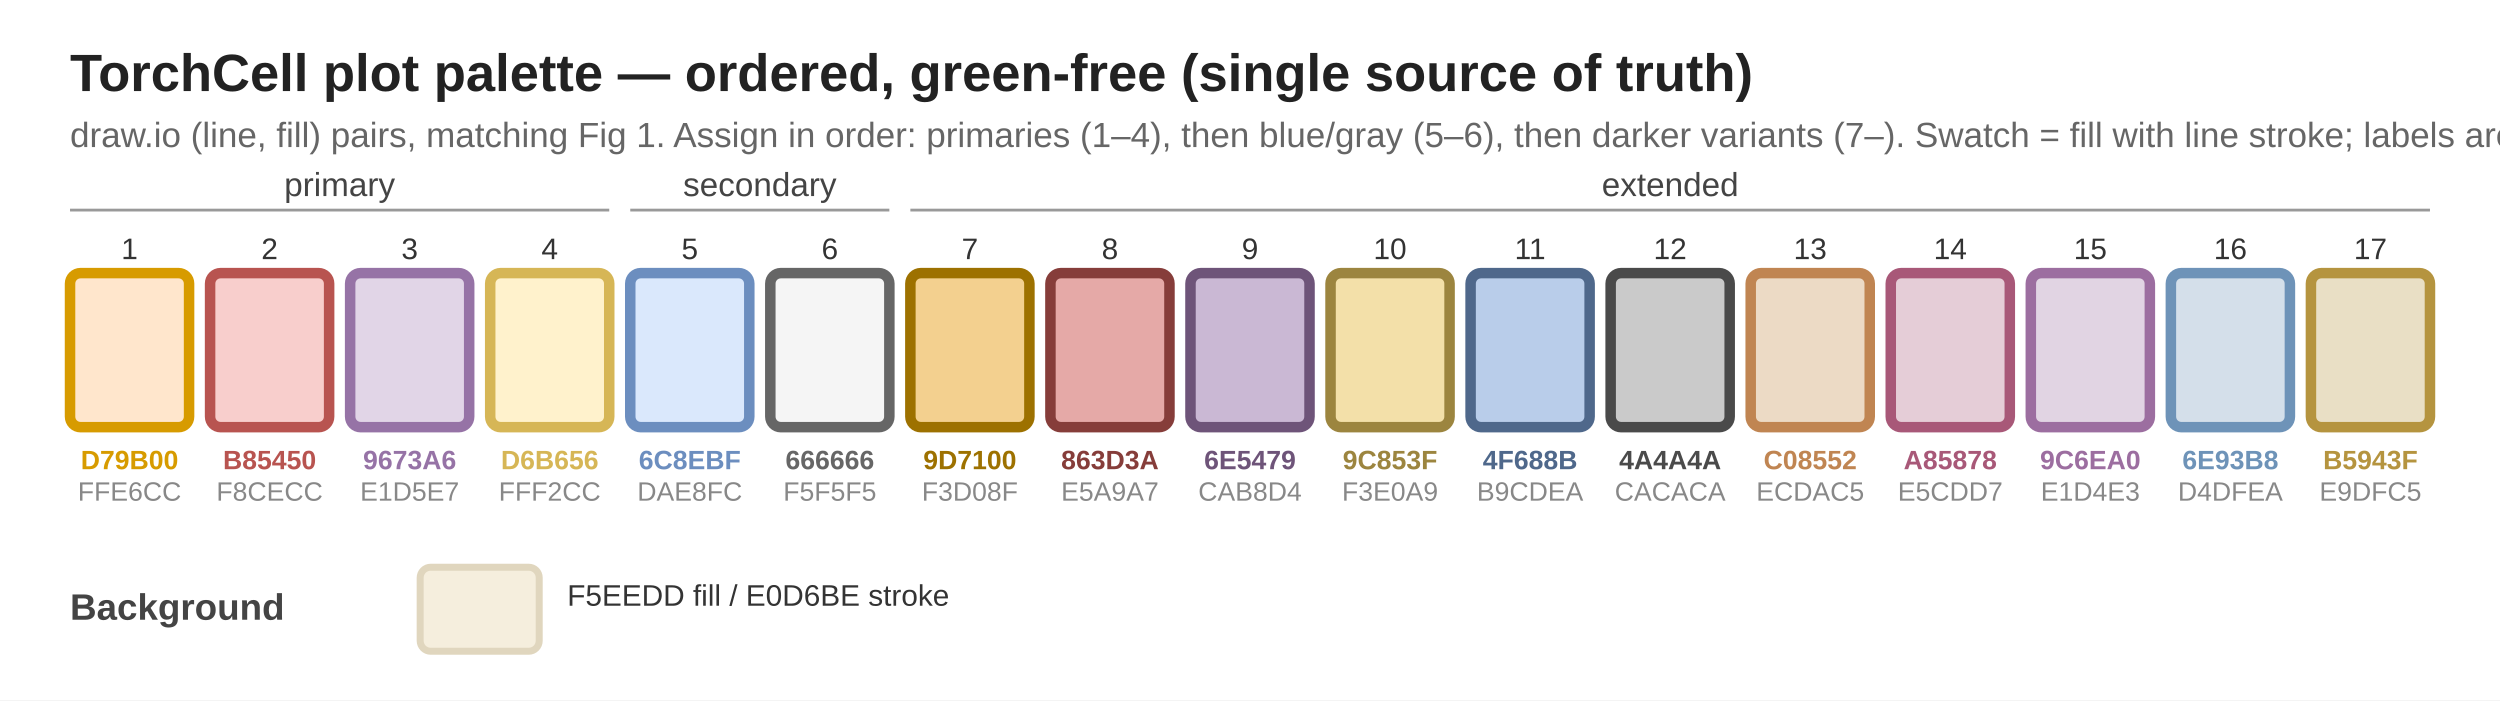
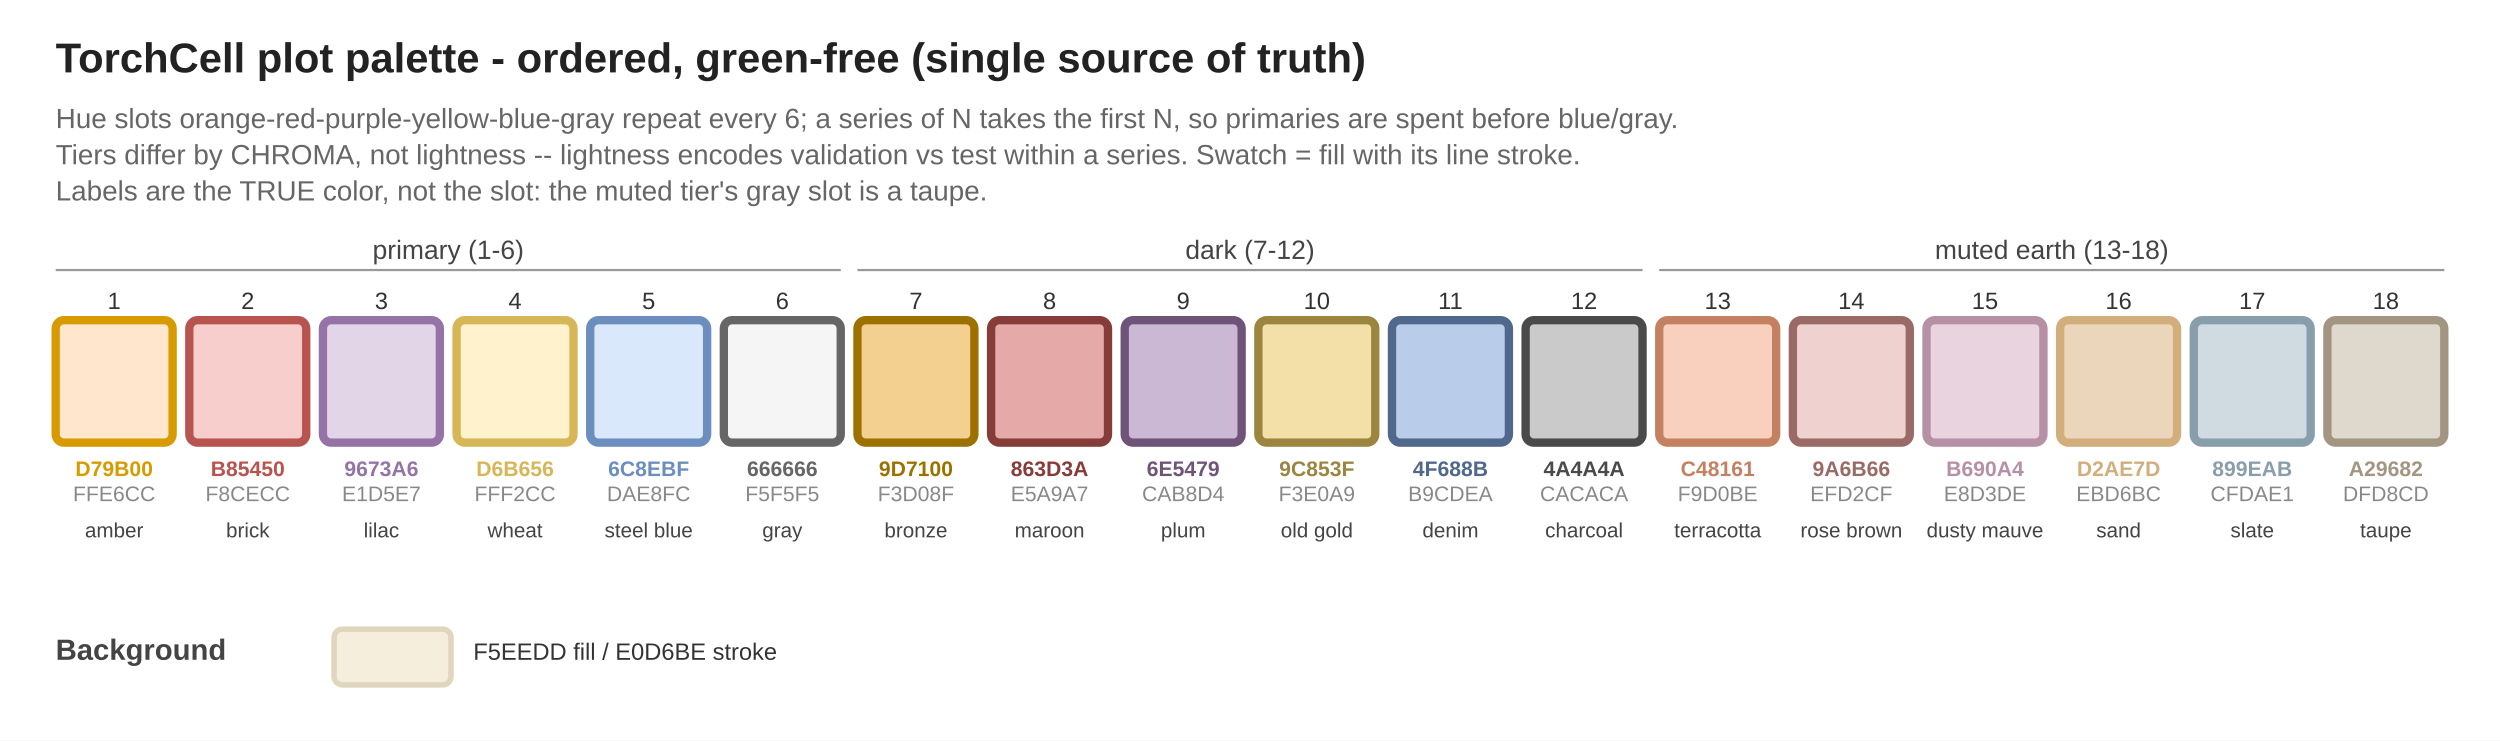
- <svg xmlns="http://www.w3.org/2000/svg" width="714" height="200" viewBox="0 0 714 200" font-family="Arial, DejaVu Sans, sans-serif">
-   <rect x="0" y="0" width="714" height="200" fill="white" />
-   <text x="20" y="26" font-size="15" font-weight="bold" fill="#222">TorchCell plot palette — ordered, green-free (single source of truth)</text>
-   <text x="20" y="42" font-size="10" fill="#666">draw.io (line, fill) pairs, matching Fig 1. Assign in order: primaries (1–4), then blue/gray (5–6), then darker variants (7–). Swatch = fill with line stroke; labels are LINE / fill.</text>
-   <line x1="20" y1="60" x2="174" y2="60" stroke="#999" stroke-width="0.8" />
-   <text x="97" y="56" font-size="9.5" text-anchor="middle" fill="#444">primary</text>
-   <line x1="180" y1="60" x2="254" y2="60" stroke="#999" stroke-width="0.8" />
-   <text x="217" y="56" font-size="9.5" text-anchor="middle" fill="#444">secondary</text>
-   <line x1="260" y1="60" x2="694" y2="60" stroke="#999" stroke-width="0.8" />
-   <text x="477" y="56" font-size="9.5" text-anchor="middle" fill="#444">extended</text>
-   <text x="37" y="74" font-size="8.5" text-anchor="middle" fill="#333">1</text>
-   <rect x="20" y="78" width="34" height="44" rx="3" fill="#FFE6CC" stroke="#D79B00" stroke-width="3" />
-   <text x="37" y="134" font-size="7.6" text-anchor="middle" font-weight="bold" fill="#D79B00">D79B00</text>
-   <text x="37" y="143" font-size="7.6" text-anchor="middle" fill="#888">FFE6CC</text>
-   <text x="77" y="74" font-size="8.5" text-anchor="middle" fill="#333">2</text>
-   <rect x="60" y="78" width="34" height="44" rx="3" fill="#F8CECC" stroke="#B85450" stroke-width="3" />
-   <text x="77" y="134" font-size="7.6" text-anchor="middle" font-weight="bold" fill="#B85450">B85450</text>
-   <text x="77" y="143" font-size="7.6" text-anchor="middle" fill="#888">F8CECC</text>
-   <text x="117" y="74" font-size="8.5" text-anchor="middle" fill="#333">3</text>
-   <rect x="100" y="78" width="34" height="44" rx="3" fill="#E1D5E7" stroke="#9673A6" stroke-width="3" />
-   <text x="117" y="134" font-size="7.6" text-anchor="middle" font-weight="bold" fill="#9673A6">9673A6</text>
-   <text x="117" y="143" font-size="7.6" text-anchor="middle" fill="#888">E1D5E7</text>
-   <text x="157" y="74" font-size="8.5" text-anchor="middle" fill="#333">4</text>
-   <rect x="140" y="78" width="34" height="44" rx="3" fill="#FFF2CC" stroke="#D6B656" stroke-width="3" />
-   <text x="157" y="134" font-size="7.6" text-anchor="middle" font-weight="bold" fill="#D6B656">D6B656</text>
-   <text x="157" y="143" font-size="7.6" text-anchor="middle" fill="#888">FFF2CC</text>
-   <text x="197" y="74" font-size="8.5" text-anchor="middle" fill="#333">5</text>
-   <rect x="180" y="78" width="34" height="44" rx="3" fill="#DAE8FC" stroke="#6C8EBF" stroke-width="3" />
-   <text x="197" y="134" font-size="7.6" text-anchor="middle" font-weight="bold" fill="#6C8EBF">6C8EBF</text>
-   <text x="197" y="143" font-size="7.6" text-anchor="middle" fill="#888">DAE8FC</text>
-   <text x="237" y="74" font-size="8.5" text-anchor="middle" fill="#333">6</text>
-   <rect x="220" y="78" width="34" height="44" rx="3" fill="#F5F5F5" stroke="#666666" stroke-width="3" />
-   <text x="237" y="134" font-size="7.6" text-anchor="middle" font-weight="bold" fill="#666666">666666</text>
-   <text x="237" y="143" font-size="7.6" text-anchor="middle" fill="#888">F5F5F5</text>
-   <text x="277" y="74" font-size="8.5" text-anchor="middle" fill="#333">7</text>
-   <rect x="260" y="78" width="34" height="44" rx="3" fill="#F3D08F" stroke="#9D7100" stroke-width="3" />
-   <text x="277" y="134" font-size="7.6" text-anchor="middle" font-weight="bold" fill="#9D7100">9D7100</text>
-   <text x="277" y="143" font-size="7.6" text-anchor="middle" fill="#888">F3D08F</text>
-   <text x="317" y="74" font-size="8.5" text-anchor="middle" fill="#333">8</text>
-   <rect x="300" y="78" width="34" height="44" rx="3" fill="#E5A9A7" stroke="#863D3A" stroke-width="3" />
-   <text x="317" y="134" font-size="7.6" text-anchor="middle" font-weight="bold" fill="#863D3A">863D3A</text>
-   <text x="317" y="143" font-size="7.6" text-anchor="middle" fill="#888">E5A9A7</text>
-   <text x="357" y="74" font-size="8.5" text-anchor="middle" fill="#333">9</text>
-   <rect x="340" y="78" width="34" height="44" rx="3" fill="#CAB8D4" stroke="#6E5479" stroke-width="3" />
-   <text x="357" y="134" font-size="7.6" text-anchor="middle" font-weight="bold" fill="#6E5479">6E5479</text>
-   <text x="357" y="143" font-size="7.6" text-anchor="middle" fill="#888">CAB8D4</text>
-   <text x="397" y="74" font-size="8.5" text-anchor="middle" fill="#333">10</text>
-   <rect x="380" y="78" width="34" height="44" rx="3" fill="#F3E0A9" stroke="#9C853F" stroke-width="3" />
-   <text x="397" y="134" font-size="7.6" text-anchor="middle" font-weight="bold" fill="#9C853F">9C853F</text>
-   <text x="397" y="143" font-size="7.6" text-anchor="middle" fill="#888">F3E0A9</text>
-   <text x="437" y="74" font-size="8.5" text-anchor="middle" fill="#333">11</text>
-   <rect x="420" y="78" width="34" height="44" rx="3" fill="#B9CDEA" stroke="#4F688B" stroke-width="3" />
-   <text x="437" y="134" font-size="7.6" text-anchor="middle" font-weight="bold" fill="#4F688B">4F688B</text>
-   <text x="437" y="143" font-size="7.6" text-anchor="middle" fill="#888">B9CDEA</text>
-   <text x="477" y="74" font-size="8.5" text-anchor="middle" fill="#333">12</text>
-   <rect x="460" y="78" width="34" height="44" rx="3" fill="#CACACA" stroke="#4A4A4A" stroke-width="3" />
-   <text x="477" y="134" font-size="7.6" text-anchor="middle" font-weight="bold" fill="#4A4A4A">4A4A4A</text>
-   <text x="477" y="143" font-size="7.6" text-anchor="middle" fill="#888">CACACA</text>
-   <text x="517" y="74" font-size="8.5" text-anchor="middle" fill="#333">13</text>
-   <rect x="500" y="78" width="34" height="44" rx="3" fill="#ECDAC5" stroke="#C08552" stroke-width="3" />
-   <text x="517" y="134" font-size="7.6" text-anchor="middle" font-weight="bold" fill="#C08552">C08552</text>
-   <text x="517" y="143" font-size="7.6" text-anchor="middle" fill="#888">ECDAC5</text>
-   <text x="557" y="74" font-size="8.5" text-anchor="middle" fill="#333">14</text>
-   <rect x="540" y="78" width="34" height="44" rx="3" fill="#E5CDD7" stroke="#A85878" stroke-width="3" />
-   <text x="557" y="134" font-size="7.6" text-anchor="middle" font-weight="bold" fill="#A85878">A85878</text>
-   <text x="557" y="143" font-size="7.6" text-anchor="middle" fill="#888">E5CDD7</text>
-   <text x="597" y="74" font-size="8.5" text-anchor="middle" fill="#333">15</text>
-   <rect x="580" y="78" width="34" height="44" rx="3" fill="#E1D4E3" stroke="#9C6EA0" stroke-width="3" />
-   <text x="597" y="134" font-size="7.6" text-anchor="middle" font-weight="bold" fill="#9C6EA0">9C6EA0</text>
-   <text x="597" y="143" font-size="7.6" text-anchor="middle" fill="#888">E1D4E3</text>
-   <text x="637" y="74" font-size="8.5" text-anchor="middle" fill="#333">16</text>
-   <rect x="620" y="78" width="34" height="44" rx="3" fill="#D4DFEA" stroke="#6E93B8" stroke-width="3" />
-   <text x="637" y="134" font-size="7.6" text-anchor="middle" font-weight="bold" fill="#6E93B8">6E93B8</text>
-   <text x="637" y="143" font-size="7.6" text-anchor="middle" fill="#888">D4DFEA</text>
-   <text x="677" y="74" font-size="8.5" text-anchor="middle" fill="#333">17</text>
-   <rect x="660" y="78" width="34" height="44" rx="3" fill="#E9DFC5" stroke="#B5943F" stroke-width="3" />
-   <text x="677" y="134" font-size="7.6" text-anchor="middle" font-weight="bold" fill="#B5943F">B5943F</text>
-   <text x="677" y="143" font-size="7.6" text-anchor="middle" fill="#888">E9DFC5</text>
-   <text x="20" y="177" font-size="10.5" font-weight="bold" fill="#444">Background</text>
-   <rect x="120" y="162" width="34" height="24" rx="3" fill="#F5EEDD" stroke="#E0D6BE" stroke-width="2" />
-   <text x="162" y="173" font-size="8.5" fill="#333">F5EEDD fill / E0D6BE stroke</text>
+ <svg xmlns="http://www.w3.org/2000/svg" width="898" height="266" viewBox="0 0 898 266" font-family="Arial, DejaVu Sans, sans-serif">
+   <rect x="0" y="0" width="898" height="266" fill="white" />
+   <text x="20" y="26" font-size="15" font-weight="bold" fill="#222">TorchCell plot palette - ordered, green-free (single source of truth)</text>
+   <text x="20" y="46" font-size="10" fill="#666">Hue slots orange-red-purple-yellow-blue-gray repeat every 6; a series of N takes the first N, so primaries are spent before blue/gray.</text>
+   <text x="20" y="59" font-size="10" fill="#666">Tiers differ by CHROMA, not lightness -- lightness encodes validation vs test within a series. Swatch = fill with its line stroke.</text>
+   <text x="20" y="72" font-size="10" fill="#666">Labels are the TRUE color, not the slot: the muted tier's gray slot is a taupe.</text>
+   <line x1="20" y1="97" x2="302" y2="97" stroke="#999" stroke-width="0.8" />
+   <text x="161" y="93" font-size="9.5" text-anchor="middle" fill="#444">primary (1-6)</text>
+   <line x1="308" y1="97" x2="590" y2="97" stroke="#999" stroke-width="0.8" />
+   <text x="449" y="93" font-size="9.5" text-anchor="middle" fill="#444">dark (7-12)</text>
+   <line x1="596" y1="97" x2="878" y2="97" stroke="#999" stroke-width="0.8" />
+   <text x="737" y="93" font-size="9.5" text-anchor="middle" fill="#444">muted earth (13-18)</text>
+   <text x="41" y="111" font-size="8.5" text-anchor="middle" fill="#333">1</text>
+   <rect x="20" y="115" width="42" height="44" rx="3" fill="#FFE6CC" stroke="#D79B00" stroke-width="3" />
+   <text x="41" y="171" font-size="7.6" text-anchor="middle" font-weight="bold" fill="#D79B00">D79B00</text>
+   <text x="41" y="180" font-size="7.6" text-anchor="middle" fill="#888">FFE6CC</text>
+   <text x="41" y="193" font-size="7.4" text-anchor="middle" fill="#444">amber</text>
+   <text x="89" y="111" font-size="8.5" text-anchor="middle" fill="#333">2</text>
+   <rect x="68" y="115" width="42" height="44" rx="3" fill="#F8CECC" stroke="#B85450" stroke-width="3" />
+   <text x="89" y="171" font-size="7.6" text-anchor="middle" font-weight="bold" fill="#B85450">B85450</text>
+   <text x="89" y="180" font-size="7.6" text-anchor="middle" fill="#888">F8CECC</text>
+   <text x="89" y="193" font-size="7.4" text-anchor="middle" fill="#444">brick</text>
+   <text x="137" y="111" font-size="8.5" text-anchor="middle" fill="#333">3</text>
+   <rect x="116" y="115" width="42" height="44" rx="3" fill="#E1D5E7" stroke="#9673A6" stroke-width="3" />
+   <text x="137" y="171" font-size="7.6" text-anchor="middle" font-weight="bold" fill="#9673A6">9673A6</text>
+   <text x="137" y="180" font-size="7.6" text-anchor="middle" fill="#888">E1D5E7</text>
+   <text x="137" y="193" font-size="7.4" text-anchor="middle" fill="#444">lilac</text>
+   <text x="185" y="111" font-size="8.5" text-anchor="middle" fill="#333">4</text>
+   <rect x="164" y="115" width="42" height="44" rx="3" fill="#FFF2CC" stroke="#D6B656" stroke-width="3" />
+   <text x="185" y="171" font-size="7.6" text-anchor="middle" font-weight="bold" fill="#D6B656">D6B656</text>
+   <text x="185" y="180" font-size="7.6" text-anchor="middle" fill="#888">FFF2CC</text>
+   <text x="185" y="193" font-size="7.4" text-anchor="middle" fill="#444">wheat</text>
+   <text x="233" y="111" font-size="8.5" text-anchor="middle" fill="#333">5</text>
+   <rect x="212" y="115" width="42" height="44" rx="3" fill="#DAE8FC" stroke="#6C8EBF" stroke-width="3" />
+   <text x="233" y="171" font-size="7.6" text-anchor="middle" font-weight="bold" fill="#6C8EBF">6C8EBF</text>
+   <text x="233" y="180" font-size="7.6" text-anchor="middle" fill="#888">DAE8FC</text>
+   <text x="233" y="193" font-size="7.4" text-anchor="middle" fill="#444">steel blue</text>
+   <text x="281" y="111" font-size="8.5" text-anchor="middle" fill="#333">6</text>
+   <rect x="260" y="115" width="42" height="44" rx="3" fill="#F5F5F5" stroke="#666666" stroke-width="3" />
+   <text x="281" y="171" font-size="7.6" text-anchor="middle" font-weight="bold" fill="#666666">666666</text>
+   <text x="281" y="180" font-size="7.6" text-anchor="middle" fill="#888">F5F5F5</text>
+   <text x="281" y="193" font-size="7.4" text-anchor="middle" fill="#444">gray</text>
+   <text x="329" y="111" font-size="8.5" text-anchor="middle" fill="#333">7</text>
+   <rect x="308" y="115" width="42" height="44" rx="3" fill="#F3D08F" stroke="#9D7100" stroke-width="3" />
+   <text x="329" y="171" font-size="7.6" text-anchor="middle" font-weight="bold" fill="#9D7100">9D7100</text>
+   <text x="329" y="180" font-size="7.6" text-anchor="middle" fill="#888">F3D08F</text>
+   <text x="329" y="193" font-size="7.4" text-anchor="middle" fill="#444">bronze</text>
+   <text x="377" y="111" font-size="8.5" text-anchor="middle" fill="#333">8</text>
+   <rect x="356" y="115" width="42" height="44" rx="3" fill="#E5A9A7" stroke="#863D3A" stroke-width="3" />
+   <text x="377" y="171" font-size="7.6" text-anchor="middle" font-weight="bold" fill="#863D3A">863D3A</text>
+   <text x="377" y="180" font-size="7.6" text-anchor="middle" fill="#888">E5A9A7</text>
+   <text x="377" y="193" font-size="7.4" text-anchor="middle" fill="#444">maroon</text>
+   <text x="425" y="111" font-size="8.5" text-anchor="middle" fill="#333">9</text>
+   <rect x="404" y="115" width="42" height="44" rx="3" fill="#CAB8D4" stroke="#6E5479" stroke-width="3" />
+   <text x="425" y="171" font-size="7.6" text-anchor="middle" font-weight="bold" fill="#6E5479">6E5479</text>
+   <text x="425" y="180" font-size="7.6" text-anchor="middle" fill="#888">CAB8D4</text>
+   <text x="425" y="193" font-size="7.4" text-anchor="middle" fill="#444">plum</text>
+   <text x="473" y="111" font-size="8.5" text-anchor="middle" fill="#333">10</text>
+   <rect x="452" y="115" width="42" height="44" rx="3" fill="#F3E0A9" stroke="#9C853F" stroke-width="3" />
+   <text x="473" y="171" font-size="7.6" text-anchor="middle" font-weight="bold" fill="#9C853F">9C853F</text>
+   <text x="473" y="180" font-size="7.6" text-anchor="middle" fill="#888">F3E0A9</text>
+   <text x="473" y="193" font-size="7.4" text-anchor="middle" fill="#444">old gold</text>
+   <text x="521" y="111" font-size="8.5" text-anchor="middle" fill="#333">11</text>
+   <rect x="500" y="115" width="42" height="44" rx="3" fill="#B9CDEA" stroke="#4F688B" stroke-width="3" />
+   <text x="521" y="171" font-size="7.6" text-anchor="middle" font-weight="bold" fill="#4F688B">4F688B</text>
+   <text x="521" y="180" font-size="7.6" text-anchor="middle" fill="#888">B9CDEA</text>
+   <text x="521" y="193" font-size="7.4" text-anchor="middle" fill="#444">denim</text>
+   <text x="569" y="111" font-size="8.5" text-anchor="middle" fill="#333">12</text>
+   <rect x="548" y="115" width="42" height="44" rx="3" fill="#CACACA" stroke="#4A4A4A" stroke-width="3" />
+   <text x="569" y="171" font-size="7.6" text-anchor="middle" font-weight="bold" fill="#4A4A4A">4A4A4A</text>
+   <text x="569" y="180" font-size="7.6" text-anchor="middle" fill="#888">CACACA</text>
+   <text x="569" y="193" font-size="7.4" text-anchor="middle" fill="#444">charcoal</text>
+   <text x="617" y="111" font-size="8.5" text-anchor="middle" fill="#333">13</text>
+   <rect x="596" y="115" width="42" height="44" rx="3" fill="#F9D0BE" stroke="#C48161" stroke-width="3" />
+   <text x="617" y="171" font-size="7.6" text-anchor="middle" font-weight="bold" fill="#C48161">C48161</text>
+   <text x="617" y="180" font-size="7.6" text-anchor="middle" fill="#888">F9D0BE</text>
+   <text x="617" y="193" font-size="7.4" text-anchor="middle" fill="#444">terracotta</text>
+   <text x="665" y="111" font-size="8.5" text-anchor="middle" fill="#333">14</text>
+   <rect x="644" y="115" width="42" height="44" rx="3" fill="#EFD2CF" stroke="#9A6B66" stroke-width="3" />
+   <text x="665" y="171" font-size="7.6" text-anchor="middle" font-weight="bold" fill="#9A6B66">9A6B66</text>
+   <text x="665" y="180" font-size="7.6" text-anchor="middle" fill="#888">EFD2CF</text>
+   <text x="665" y="193" font-size="7.4" text-anchor="middle" fill="#444">rose brown</text>
+   <text x="713" y="111" font-size="8.5" text-anchor="middle" fill="#333">15</text>
+   <rect x="692" y="115" width="42" height="44" rx="3" fill="#E8D3DE" stroke="#B690A4" stroke-width="3" />
+   <text x="713" y="171" font-size="7.6" text-anchor="middle" font-weight="bold" fill="#B690A4">B690A4</text>
+   <text x="713" y="180" font-size="7.6" text-anchor="middle" fill="#888">E8D3DE</text>
+   <text x="713" y="193" font-size="7.4" text-anchor="middle" fill="#444">dusty mauve</text>
+   <text x="761" y="111" font-size="8.5" text-anchor="middle" fill="#333">16</text>
+   <rect x="740" y="115" width="42" height="44" rx="3" fill="#EBD6BC" stroke="#D2AE7D" stroke-width="3" />
+   <text x="761" y="171" font-size="7.6" text-anchor="middle" font-weight="bold" fill="#D2AE7D">D2AE7D</text>
+   <text x="761" y="180" font-size="7.6" text-anchor="middle" fill="#888">EBD6BC</text>
+   <text x="761" y="193" font-size="7.4" text-anchor="middle" fill="#444">sand</text>
+   <text x="809" y="111" font-size="8.5" text-anchor="middle" fill="#333">17</text>
+   <rect x="788" y="115" width="42" height="44" rx="3" fill="#CFDAE1" stroke="#899EAB" stroke-width="3" />
+   <text x="809" y="171" font-size="7.6" text-anchor="middle" font-weight="bold" fill="#899EAB">899EAB</text>
+   <text x="809" y="180" font-size="7.6" text-anchor="middle" fill="#888">CFDAE1</text>
+   <text x="809" y="193" font-size="7.4" text-anchor="middle" fill="#444">slate</text>
+   <text x="857" y="111" font-size="8.5" text-anchor="middle" fill="#333">18</text>
+   <rect x="836" y="115" width="42" height="44" rx="3" fill="#DFD8CD" stroke="#A29682" stroke-width="3" />
+   <text x="857" y="171" font-size="7.6" text-anchor="middle" font-weight="bold" fill="#A29682">A29682</text>
+   <text x="857" y="180" font-size="7.6" text-anchor="middle" fill="#888">DFD8CD</text>
+   <text x="857" y="193" font-size="7.4" text-anchor="middle" fill="#444">taupe</text>
+   <text x="20" y="237" font-size="10.5" font-weight="bold" fill="#444">Background</text>
+   <rect x="120" y="226" width="42" height="20" rx="3" fill="#F5EEDD" stroke="#E0D6BE" stroke-width="2" />
+   <text x="170" y="237" font-size="8.5" fill="#333">F5EEDD fill / E0D6BE stroke</text>
</svg>
